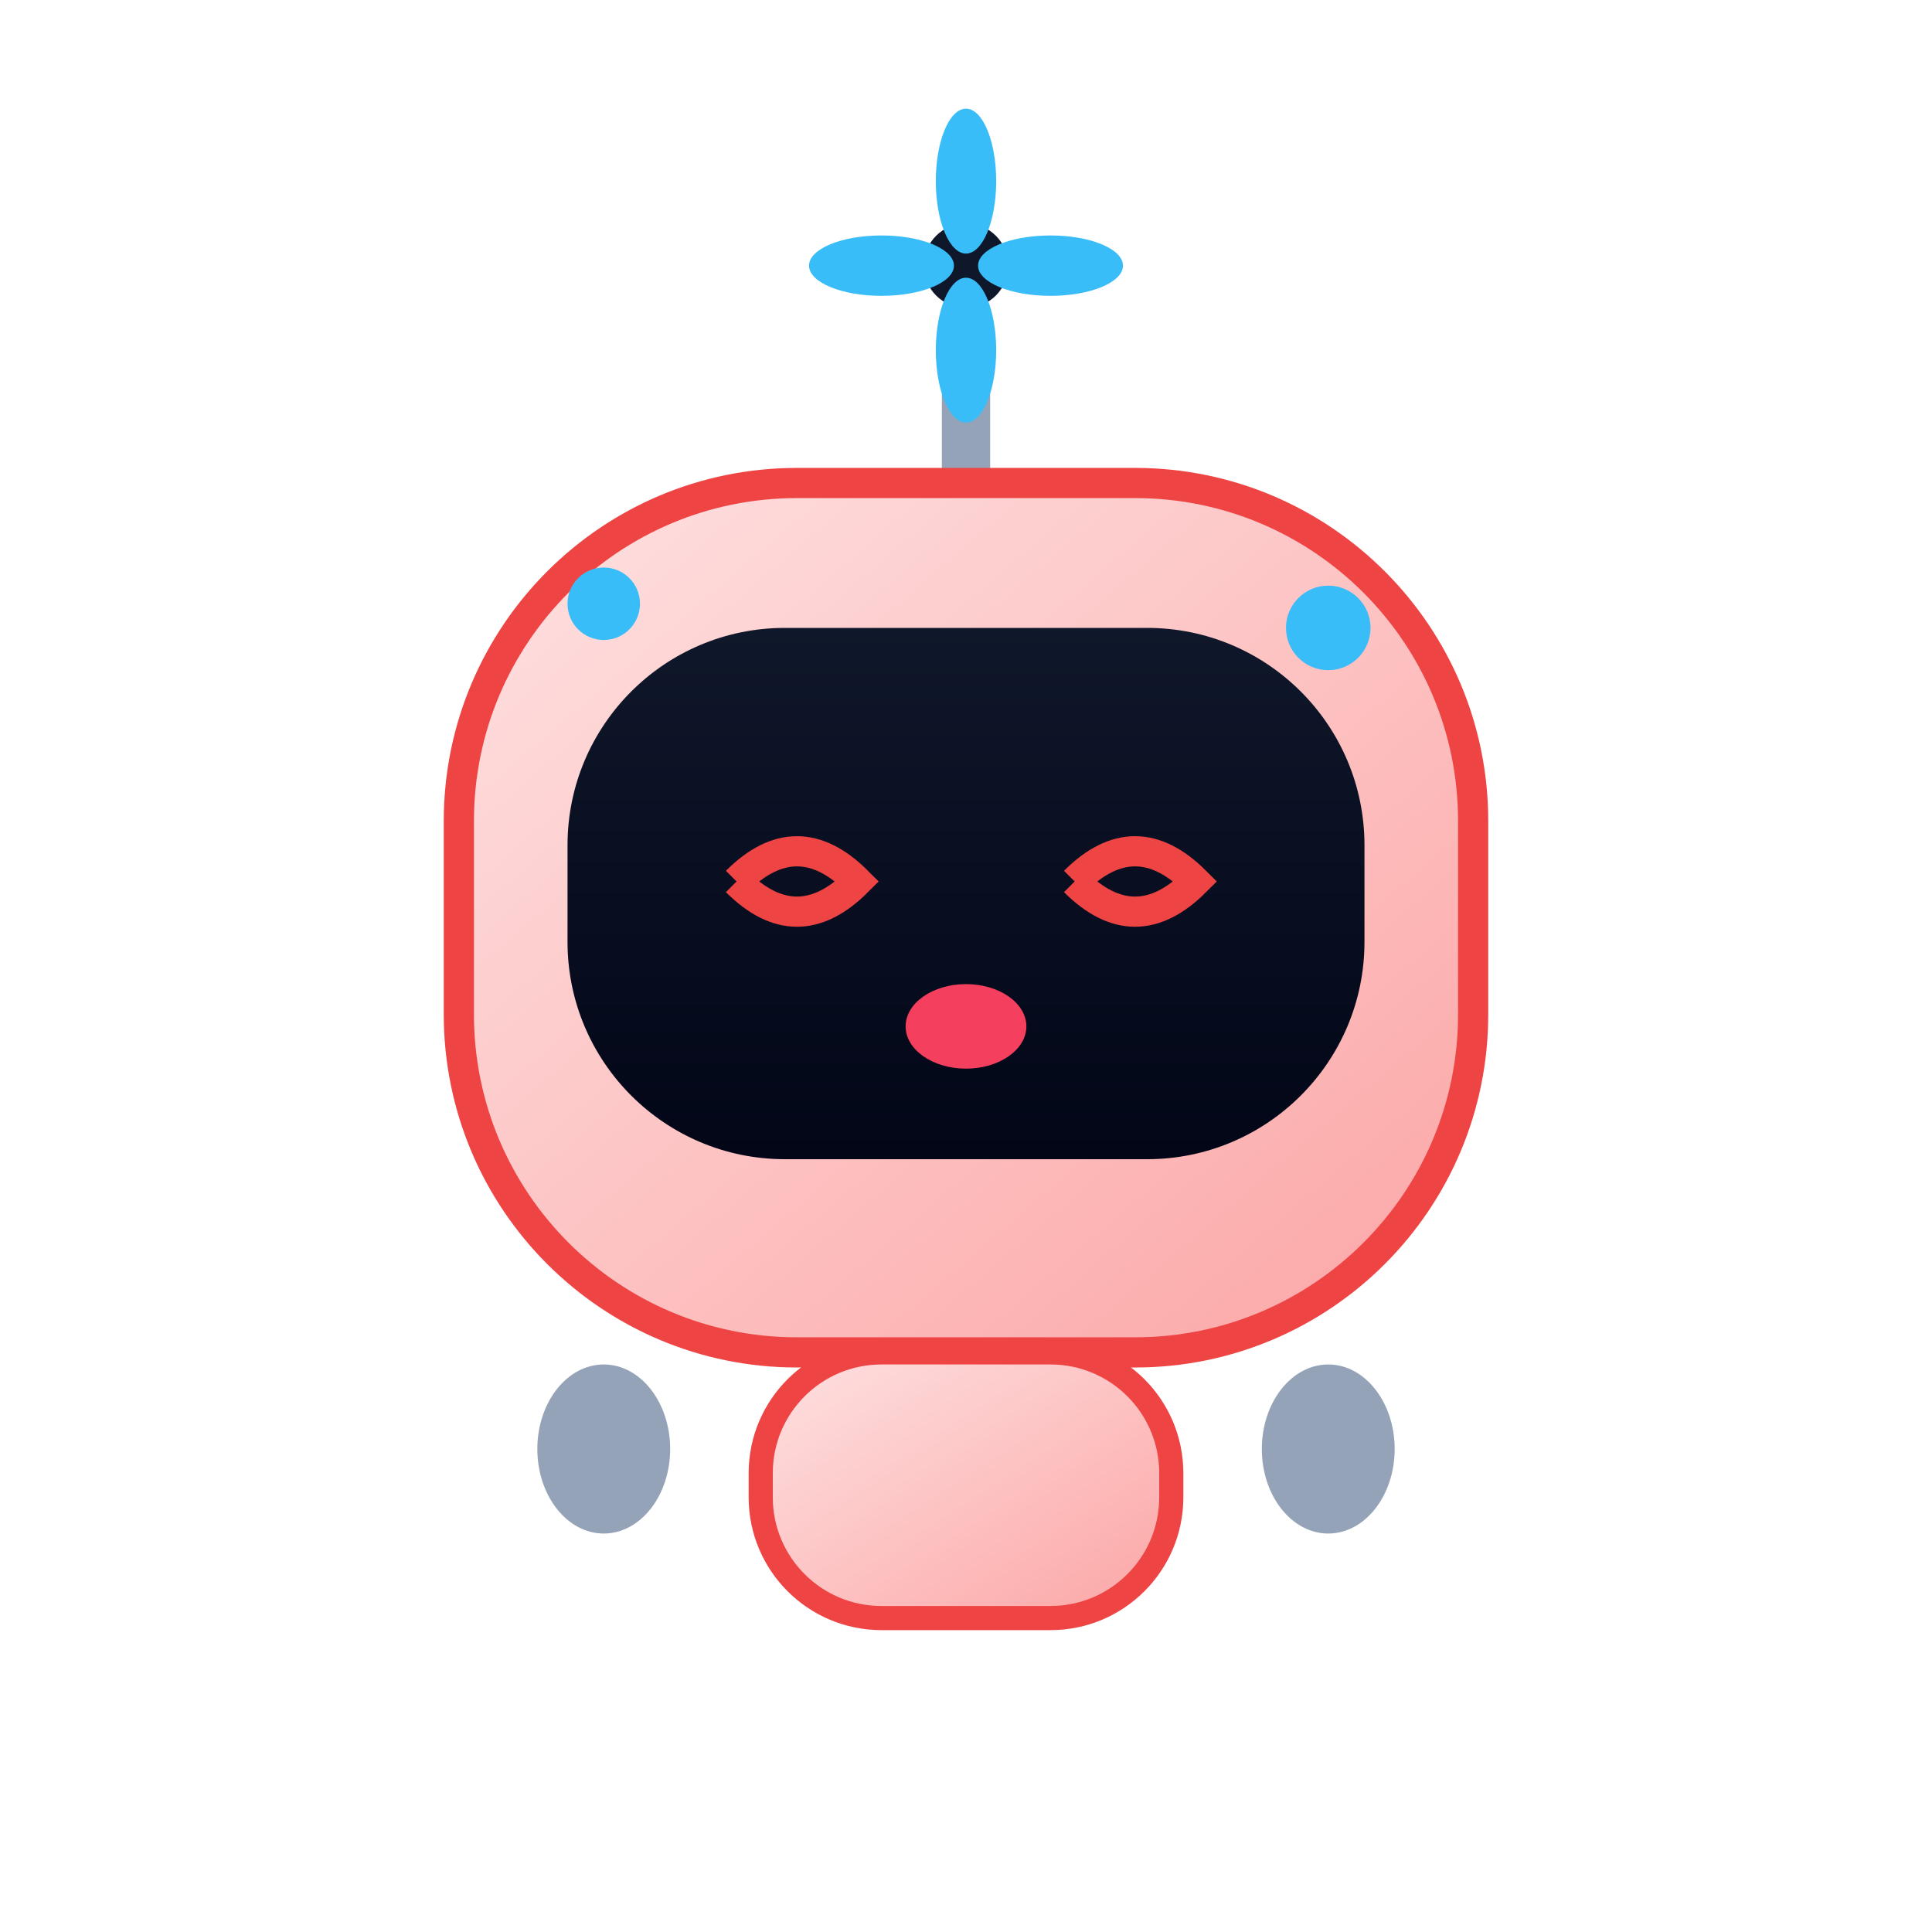
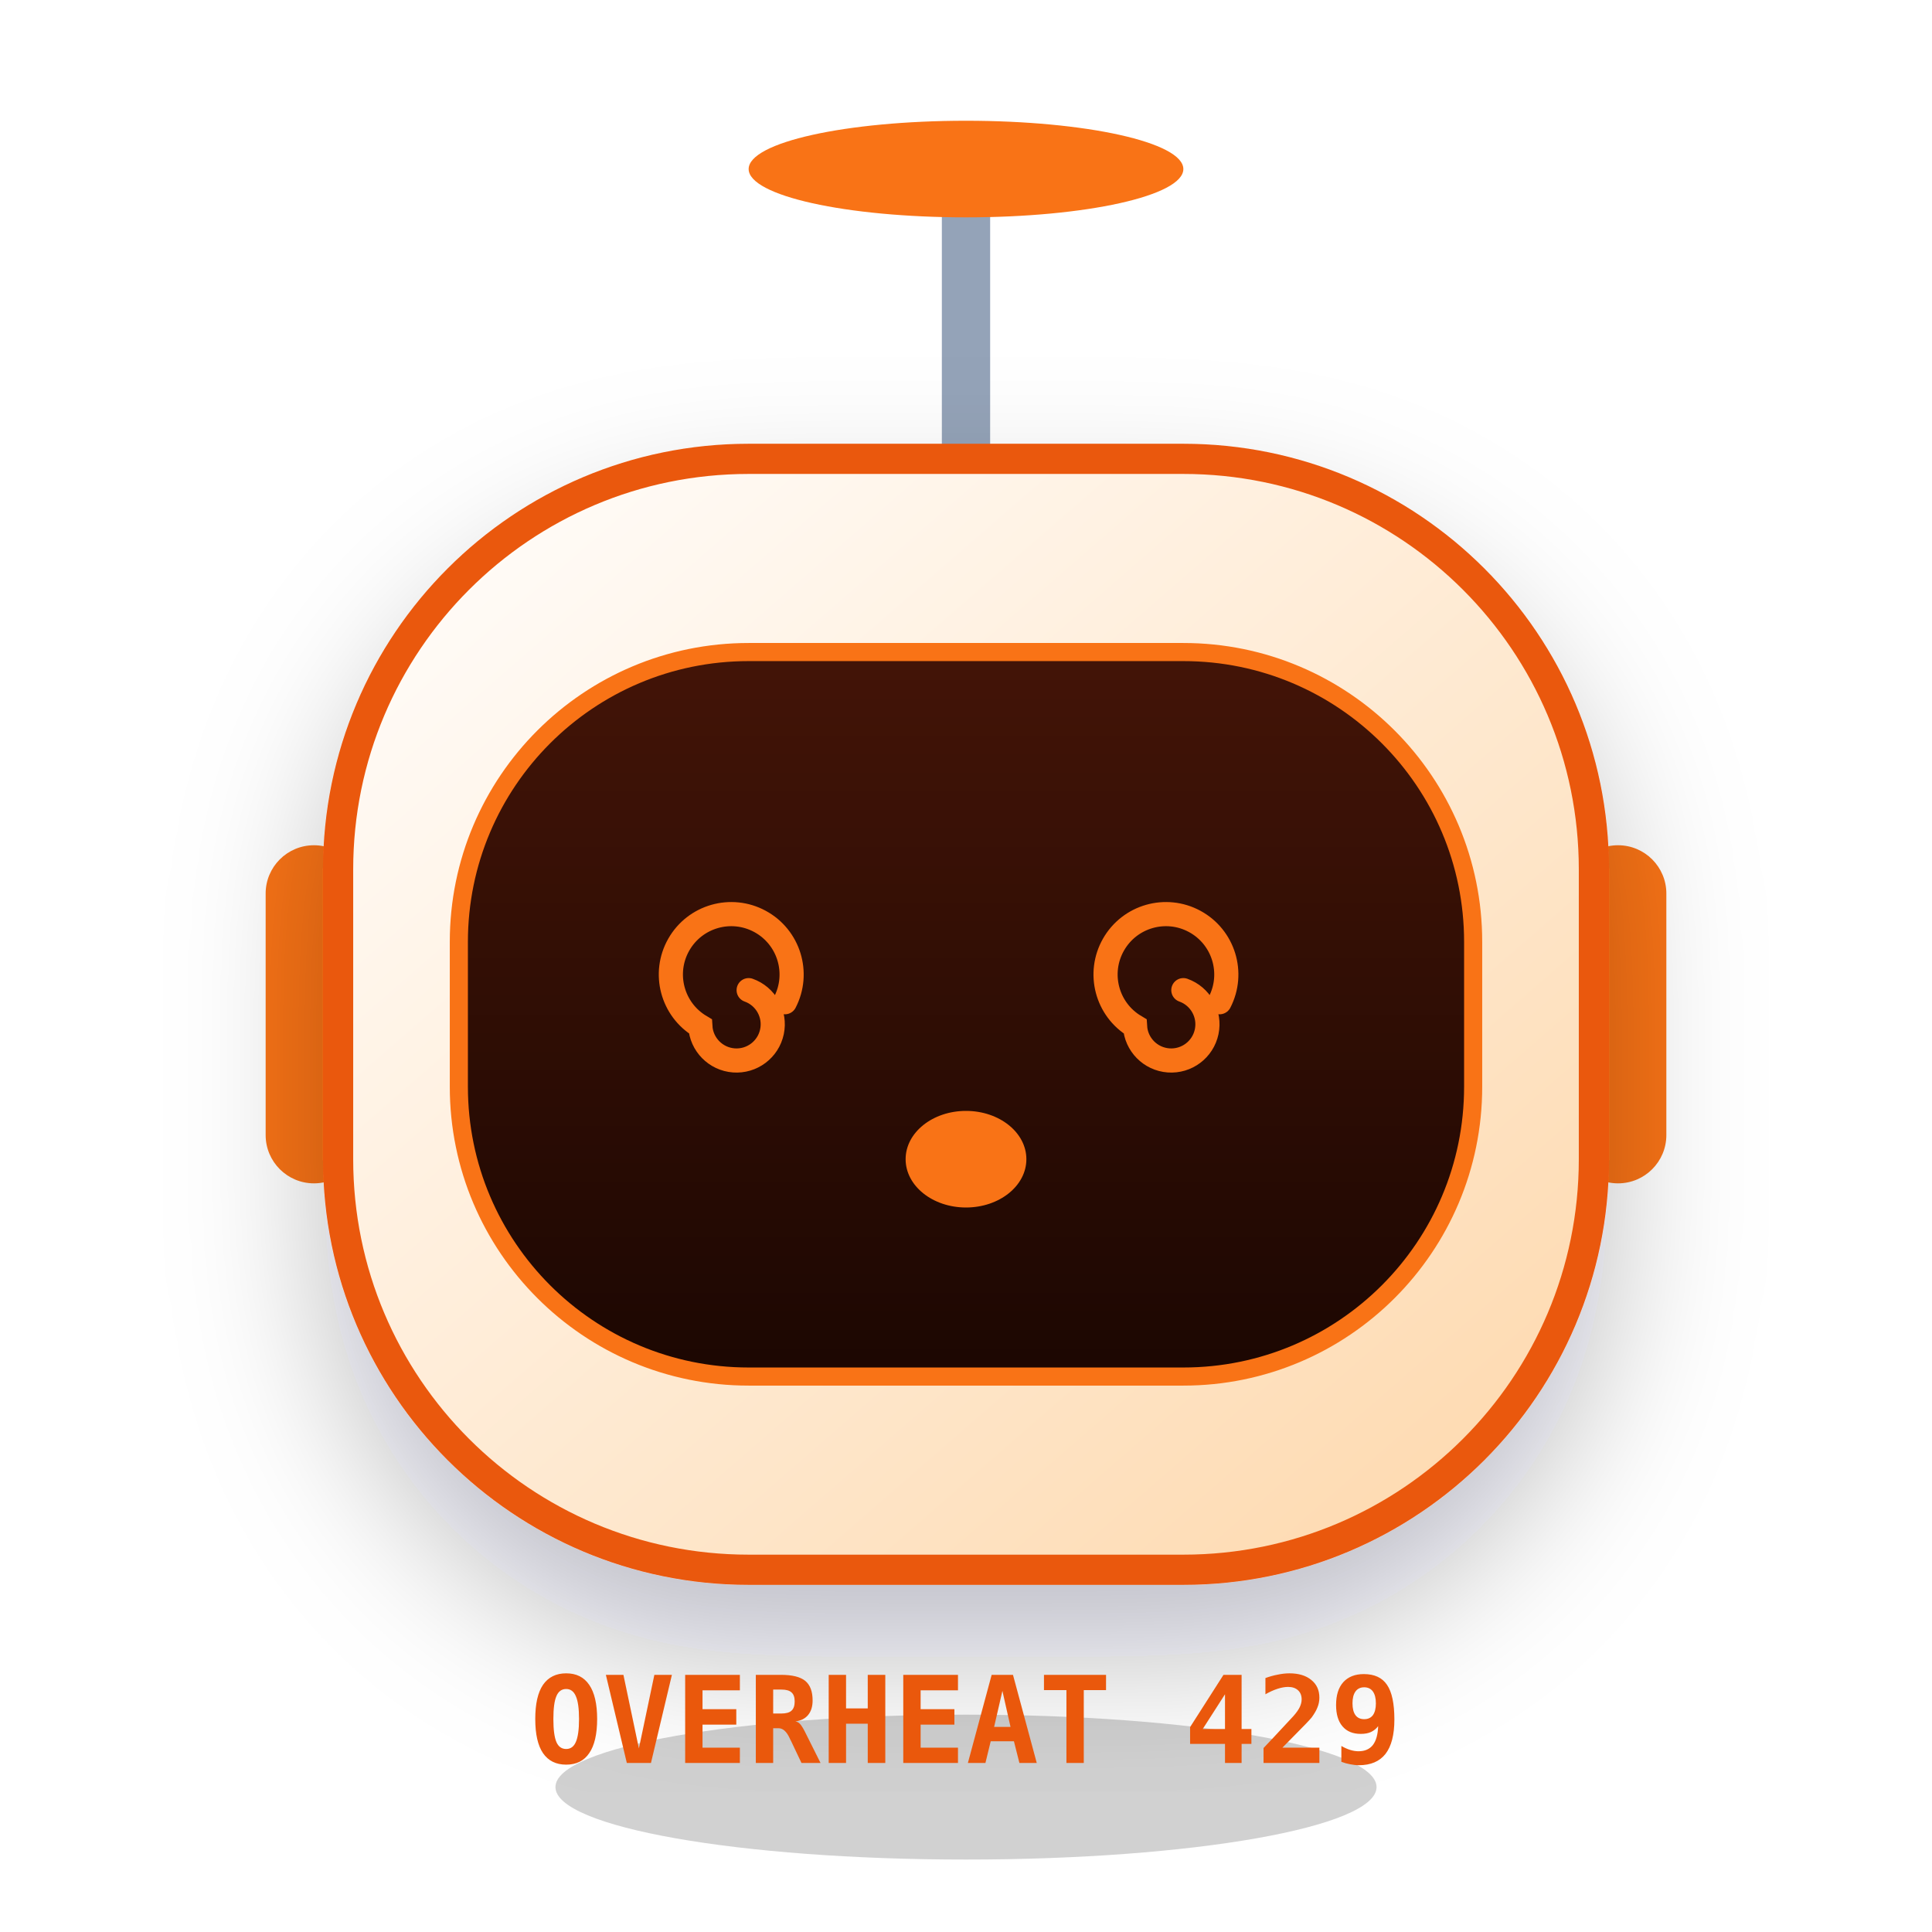
<svg xmlns="http://www.w3.org/2000/svg" viewBox="0 0 160 160" width="100%" height="100%">
  <defs>
-     <linearGradient id="hot-grad" x1="0%" y1="0%" x2="100%" y2="100%">
-       <stop offset="0%" stop-color="#fee2e2" />
-       <stop offset="100%" stop-color="#fca5a5" />
+     <linearGradient id="astro-head-red" x1="0%" y1="0%" x2="100%" y2="100%">
+       <stop offset="0%" stop-color="#ffffff" />
+       <stop offset="100%" stop-color="#fed7aa" />
    </linearGradient>
-     <linearGradient id="visor-glass" x1="0%" y1="0%" x2="0%" y2="100%">
-       <stop offset="0%" stop-color="#0f172a" />
-       <stop offset="100%" stop-color="#020617" />
+     <linearGradient id="astro-visor-hot" x1="0%" y1="0%" x2="0%" y2="100%">
+       <stop offset="0%" stop-color="#431407" />
+       <stop offset="100%" stop-color="#1c0702" />
    </linearGradient>
+     <filter id="astro-shadow" x="-20%" y="-20%" width="140%" height="140%">
+       <feDropShadow dx="0" dy="6" stdDeviation="6" flood-color="#020617" flood-opacity="0.25" />
+     </filter>
  </defs>
  <style>
-     @keyframes spinFan {
+     @keyframes fastFan {
      0% { transform: rotate(0deg); }
      100% { transform: rotate(360deg); }
    }
    @keyframes pantingBreath {
-       0%, 100% { transform: translateY(0) scaleY(1); }
-       50% { transform: translateY(3px) scaleY(0.96); }
+       0%, 100% { transform: scale(1, 1); }
+       50% { transform: scale(1.04, 0.96); }
    }
-     .cooling-fan { animation: spinFan 0.25s linear infinite; transform-origin: 80px 22px; }
-     .bot-pant { animation: pantingBreath 0.6s ease-in-out infinite; transform-origin: center bottom; }
+     .fan-spin { animation: fastFan 0.15s linear infinite; transform-origin: 80px 14px; }
+     .head-pant { animation: pantingBreath 0.5s ease-in-out infinite; transform-origin: 80px 145px; }
  </style>
-   <g class="bot-pant">
-     <rect x="78" y="24" width="4" height="18" rx="2" fill="#94a3b8" />
-     <g class="cooling-fan">
-       <circle cx="80" cy="22" r="3.5" fill="#0f172a" />
-       <ellipse cx="80" cy="15" rx="2.5" ry="6" fill="#38bdf8" />
-       <ellipse cx="80" cy="29" rx="2.5" ry="6" fill="#38bdf8" />
-       <ellipse cx="73" cy="22" rx="6" ry="2.5" fill="#38bdf8" />
-       <ellipse cx="87" cy="22" rx="6" ry="2.5" fill="#38bdf8" />
+   <ellipse cx="80" cy="148" rx="34" ry="6" fill="#000000" opacity="0.18" />
+   <g class="head-pant">
+     <rect x="78" y="14" width="4" height="26" rx="2" fill="#94a3b8" />
+     <g class="fan-spin">
+       <ellipse cx="80" cy="14" rx="18" ry="4" fill="#f97316" />
    </g>
-     <rect x="38" y="40" width="84" height="72" rx="28" fill="url(#hot-grad)" stroke="#ef4444" stroke-width="2.5" />
-     <rect x="47" y="52" width="66" height="44" rx="18" fill="url(#visor-glass)" />
-     <path d="M 61 73 Q 66 68 71 73 Q 66 78 61 73" fill="none" stroke="#ef4444" stroke-width="2.5" />
-     <path d="M 89 73 Q 94 68 99 73 Q 94 78 89 73" fill="none" stroke="#ef4444" stroke-width="2.5" />
-     <ellipse cx="80" cy="85" rx="5" ry="3.5" fill="#f43f5e" />
-     <circle cx="50" cy="50" r="3" fill="#38bdf8" />
-     <circle cx="110" cy="52" r="3.5" fill="#38bdf8" />
-     <rect x="63" y="112" width="34" height="22" rx="10" fill="url(#hot-grad)" stroke="#ef4444" stroke-width="2" />
-     <ellipse cx="50" cy="120" rx="5.5" ry="7" fill="#94a3b8" />
-     <ellipse cx="110" cy="120" rx="5.5" ry="7" fill="#94a3b8" />
+     <rect x="22" y="70" width="8" height="28" rx="4" fill="#f97316" />
+     <rect x="130" y="70" width="8" height="28" rx="4" fill="#f97316" />
+     <rect x="28" y="38" width="104" height="92" rx="34" fill="url(#astro-head-red)" stroke="#ea580c" stroke-width="2.5" filter="url(#astro-shadow)" />
+     <rect x="38" y="54" width="84" height="60" rx="24" fill="url(#astro-visor-hot)" stroke="#f97316" stroke-width="1.5" />
+     <path d="M 62 82 A 3 3 0 1 1 58 85 A 5 5 0 1 1 65 83" fill="none" stroke="#f97316" stroke-width="2" stroke-linecap="round" />
+     <path d="M 98 82 A 3 3 0 1 1 94 85 A 5 5 0 1 1 101 83" fill="none" stroke="#f97316" stroke-width="2" stroke-linecap="round" />
+     <ellipse cx="80" cy="96" rx="5" ry="4" fill="#f97316" />
  </g>
+   <text x="80" y="146" font-family="monospace" font-size="10" font-weight="bold" fill="#ea580c" text-anchor="middle">OVERHEAT 429</text>
</svg>
